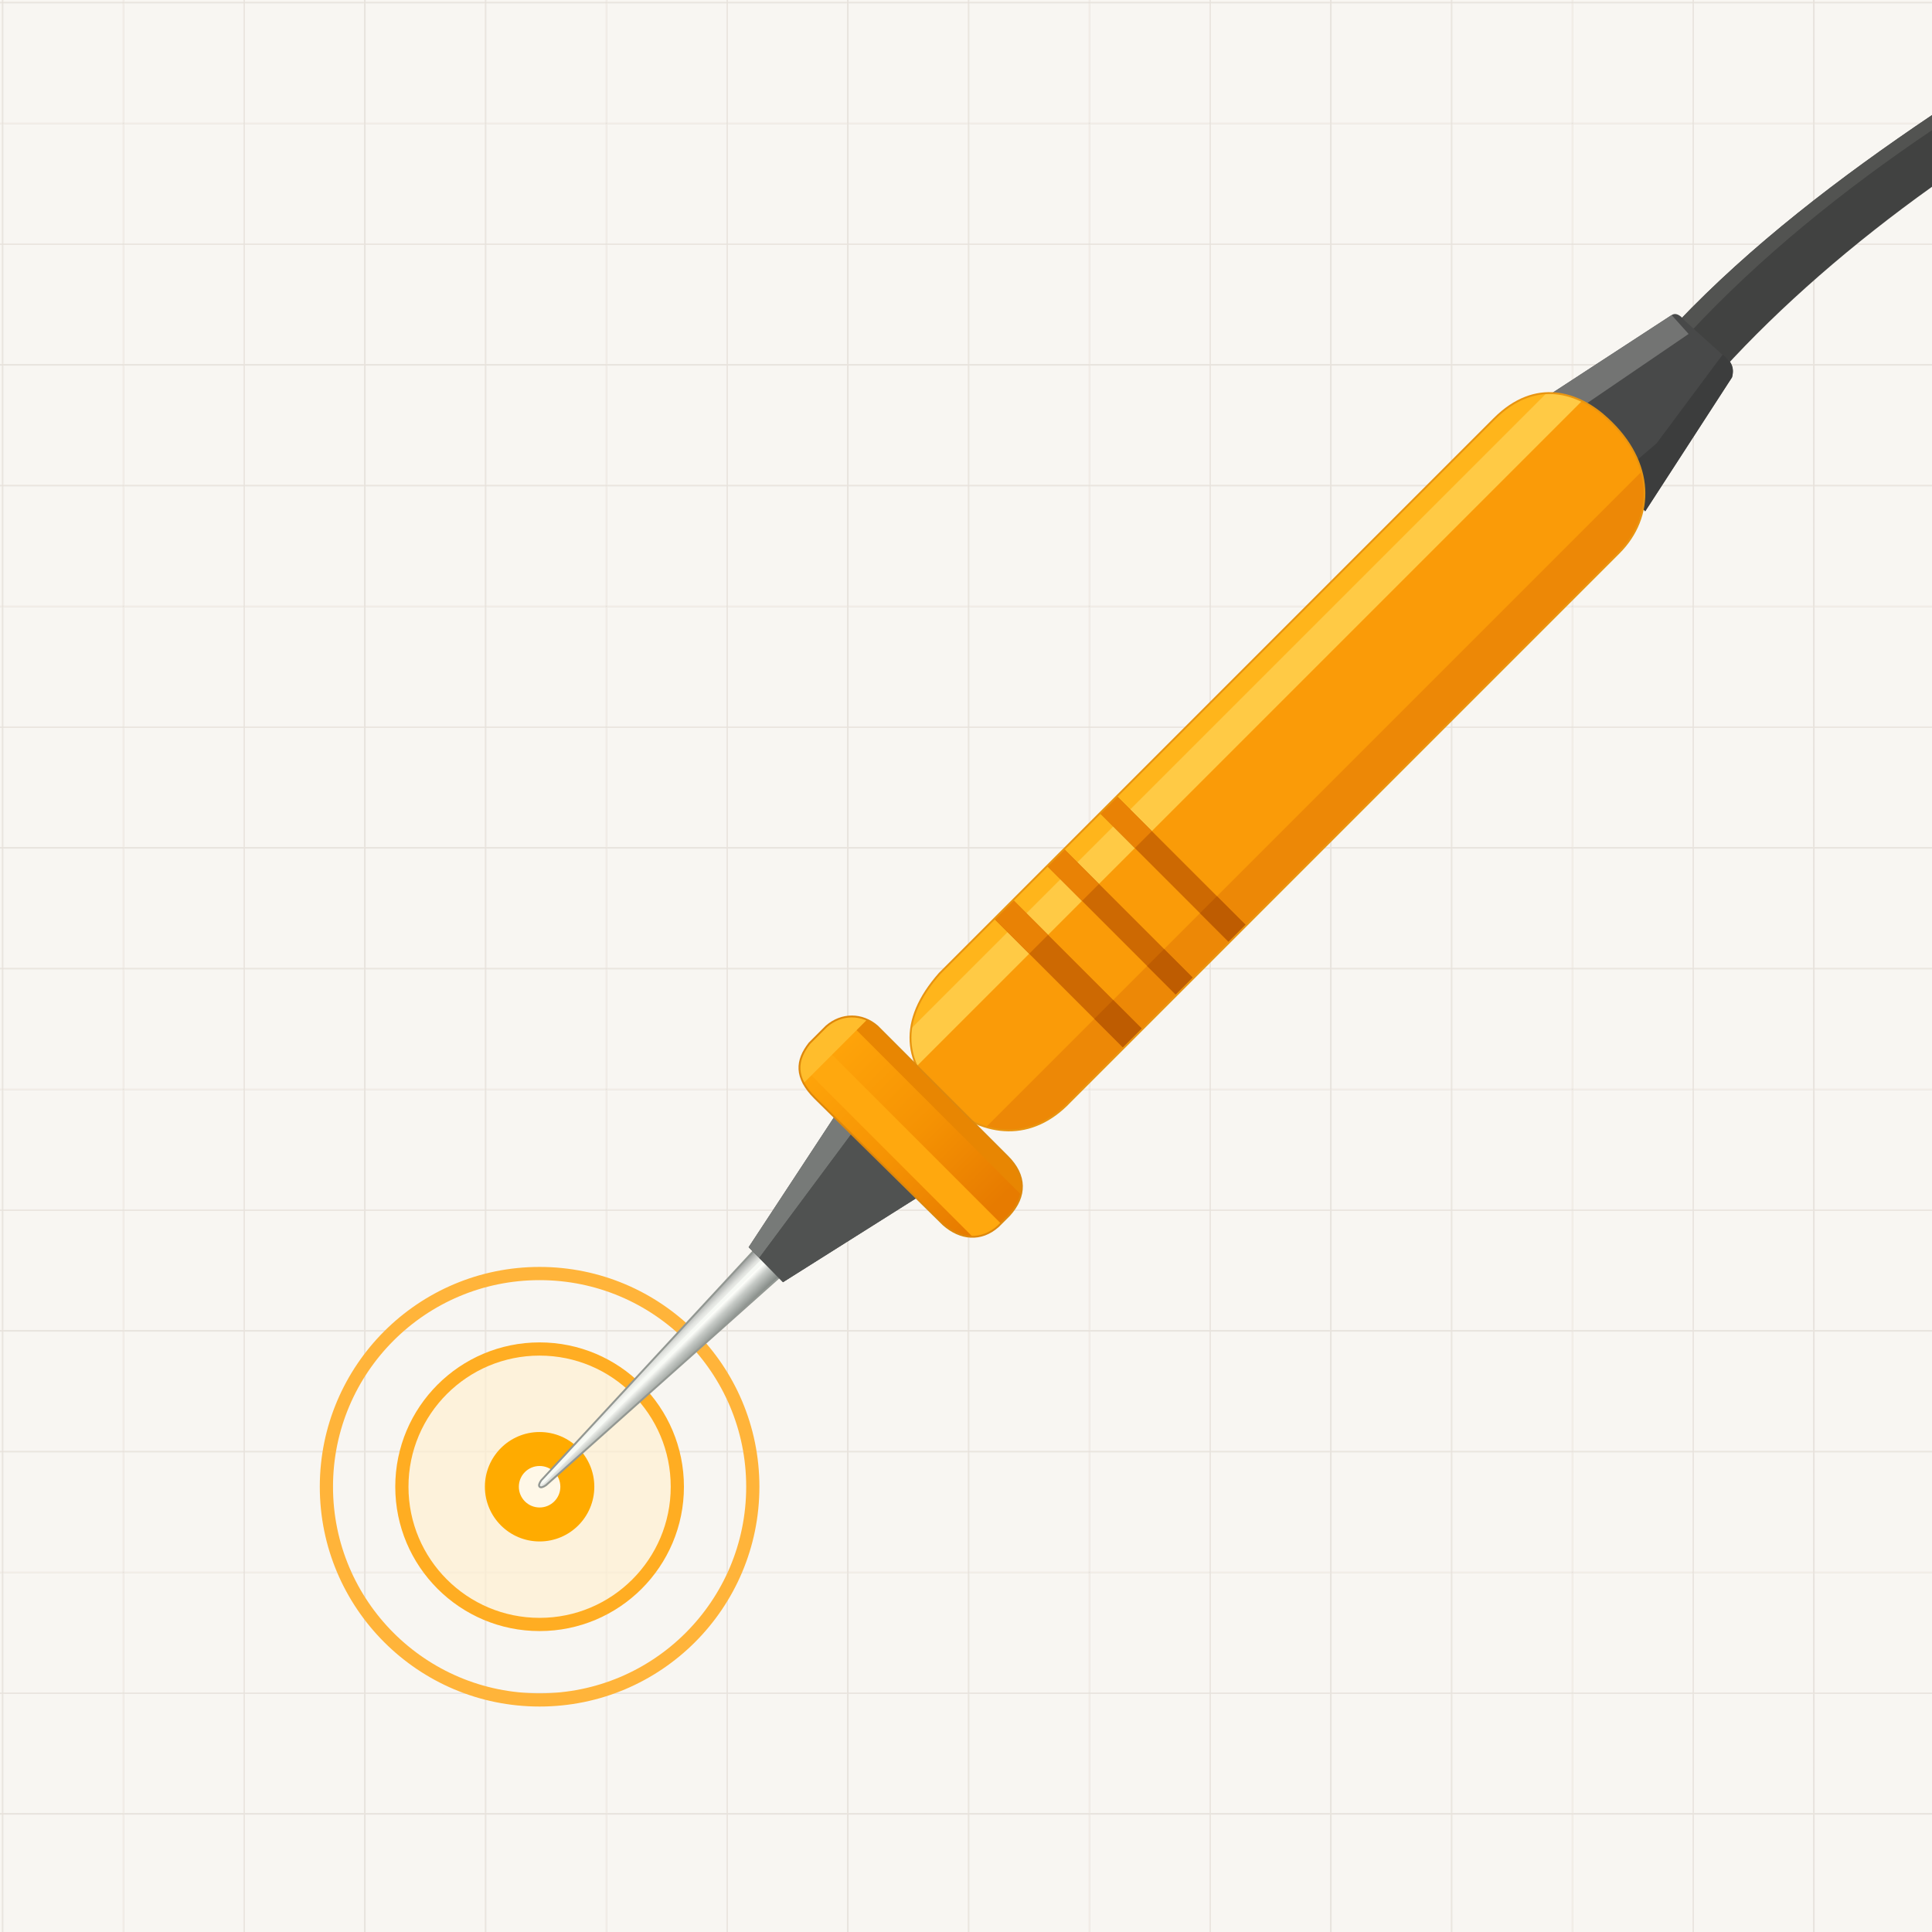
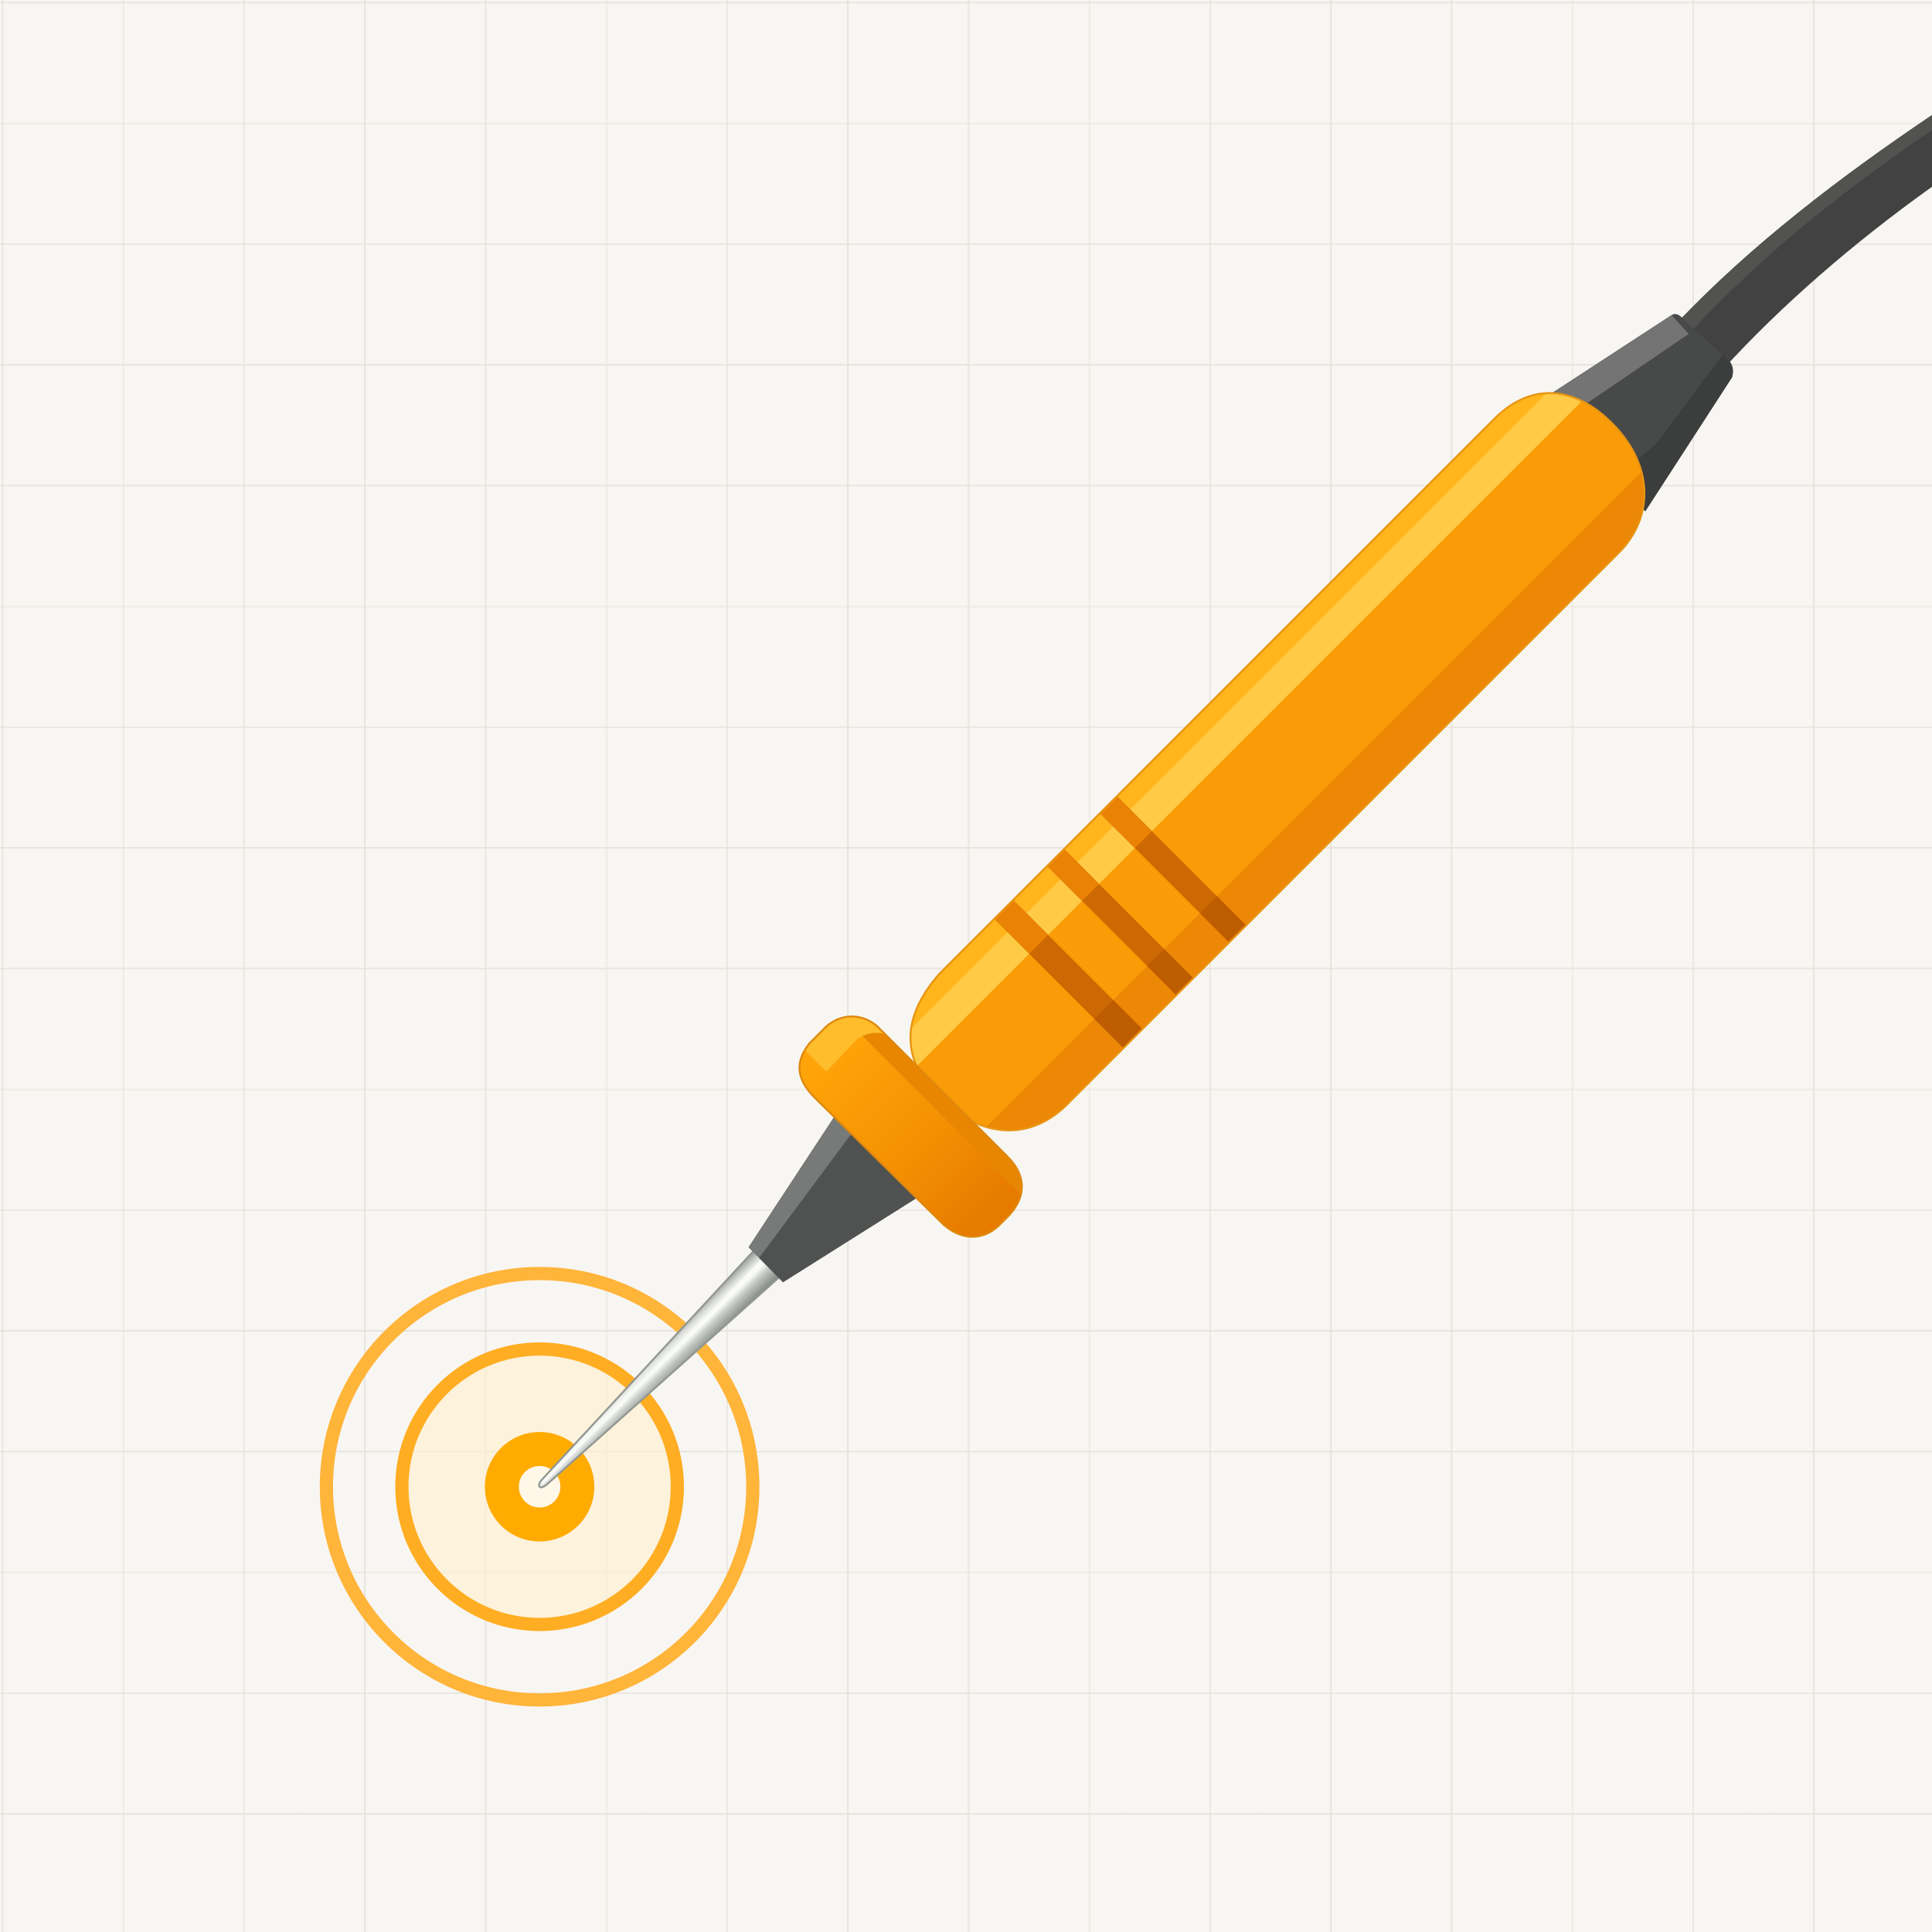
<svg xmlns="http://www.w3.org/2000/svg" width="1024" height="1024" viewBox="0 0 1024 1024" role="img" aria-labelledby="title description">
  <defs>
    <pattern id="grid" x="1" y="1" width="64" height="64" patternUnits="userSpaceOnUse">
      <path d="M64 0H0V64" fill="none" stroke="#E7E2DC" stroke-width="1.5" />
    </pattern>
    <linearGradient id="metal" x1="0" y1="-10" x2="0" y2="10" gradientUnits="userSpaceOnUse">
      <stop offset="0" stop-color="#929594" />
      <stop offset=".26" stop-color="#E0E2DE" />
      <stop offset=".44" stop-color="#FDFEFA" />
      <stop offset=".62" stop-color="#C7CBC7" />
      <stop offset="1" stop-color="#7B817D" />
    </linearGradient>
    <linearGradient id="guard-fill" x1="441" y1="550" x2="528" y2="638" gradientUnits="userSpaceOnUse">
      <stop offset="0" stop-color="#FFA50A" />
      <stop offset=".55" stop-color="#F59203" />
      <stop offset="1" stop-color="#E77B00" />
    </linearGradient>
    <clipPath id="handle-clip">
      <path d="M498 516L792 222C814 200 837 208 852 222C877 245 877 274 858 293L567 584C547 605 522 603 501 585C478 564 476 541 498 516Z" />
    </clipPath>
    <clipPath id="bands-clip">
      <path d="M470 430L670 630L680 620L480 420Z M498 402L698 602L707 593L507 393Z M526 374L726 574L735 565L535 365Z" />
    </clipPath>
    <clipPath id="guard-clip">
      <path d="M429 553L438 544C446 537 457 537 465 544L534 613C544 623 544 634 535 644L529 650C520 658 509 657 500 649L432 582C421 571 422 562 429 553Z" />
    </clipPath>
  </defs>
  <rect width="1024" height="1024" fill="#F8F6F2" />
  <rect width="1024" height="1024" fill="url(#grid)" />
  <circle cx="286" cy="788" r="113" fill="none" stroke="#FFB43A" stroke-width="7" />
  <circle cx="286" cy="788" r="73" fill="#FFF0D0" fill-opacity=".65" stroke="#FFAD22" stroke-width="7" />
  <circle cx="286" cy="788" r="29" fill="#FFAB00" />
  <circle cx="286" cy="788" r="11" fill="#FFF8E8" />
  <path d="M889 171C928 130 975 94 1024 61V99C982 129 944 162 913 196Z" fill="#414241" />
  <path d="M889 171C928 130 975 94 1024 61V69C978 100 933 136 895 177Z" fill="#525351" />
  <path d="M817 212L886 167Q889 165 893 170L914 189Q920 193 918 200L872 271Z" fill="#484949" />
  <path d="M817 212L886 167L895 177L829 222Z" fill="#737473" />
  <path d="M878 235L913 188Q920 193 918 200L872 271L857 253Z" fill="#3C3D3D" />
  <g transform="translate(286 788) rotate(-44.46555)">
    <path d="M0 0Q0-1.25 3-1.8L174-10V10L3 1.8Q0 1.25 0 0Z" fill="url(#metal)" stroke="#929792" stroke-width="1" stroke-linejoin="round" />
    <path d="M3-.4L174-3" fill="none" stroke="#F7FAF5" stroke-width="1.5" stroke-linecap="round" />
    <path d="M168-13L251-31V31L168 13Z" fill="#4D4F4E" />
    <path d="M168-13L251-31V-18L168-5Z" fill="#777A78" />
    <path d="M168-5L251-18V31L168 13Z" fill="#505251" />
  </g>
  <g clip-path="url(#handle-clip)">
    <rect x="475" y="195" width="410" height="415" fill="#FA9B08" />
    <path d="M350 664L950 64V78L350 678Z" fill="#FFB51B" />
    <path d="M350 678L950 78V101L350 701Z" fill="#FFCA45" />
    <path d="M350 770L950 170V215L350 815Z" fill="#ED8806" />
    <g clip-path="url(#bands-clip)">
      <rect x="475" y="195" width="410" height="415" fill="#CD6902" />
      <path d="M350 664L950 64V101L350 701Z" fill="#E98205" />
      <path d="M350 770L950 170V215L350 815Z" fill="#BE5C01" />
    </g>
  </g>
  <path d="M498 516L792 222C814 200 837 208 852 222C877 245 877 274 858 293L567 584C547 605 522 603 501 585C478 564 476 541 498 516Z" fill="none" stroke="#E89511" stroke-width="1" />
  <path d="M429 553L438 544C446 537 457 537 465 544L534 613C544 623 544 634 535 644L529 650C520 658 509 657 500 649L432 582C421 571 422 562 429 553Z" fill="url(#guard-fill)" />
  <g clip-path="url(#guard-clip)">
-     <path d="M380 520L555 695L566 684L391 509Z" fill="#FFA80E" />
    <path d="M404 496L579 671L593 657L418 482Z" fill="#E88602" />
-     <path d="M400 500H500L400 600Z" fill="#FFBD2C" />
+     <path d="M429 553L438 544C446 537 457 537 465 544L469 548Q461 546 454 551L438 568L428 558Q426 556 429 553Z" fill="#FFBD2C" />
  </g>
  <path d="M429 553L438 544C446 537 457 537 465 544L534 613C544 623 544 634 535 644L529 650C520 658 509 657 500 649L432 582C421 571 422 562 429 553Z" fill="none" stroke="#DE880C" stroke-width="1" />
</svg>
